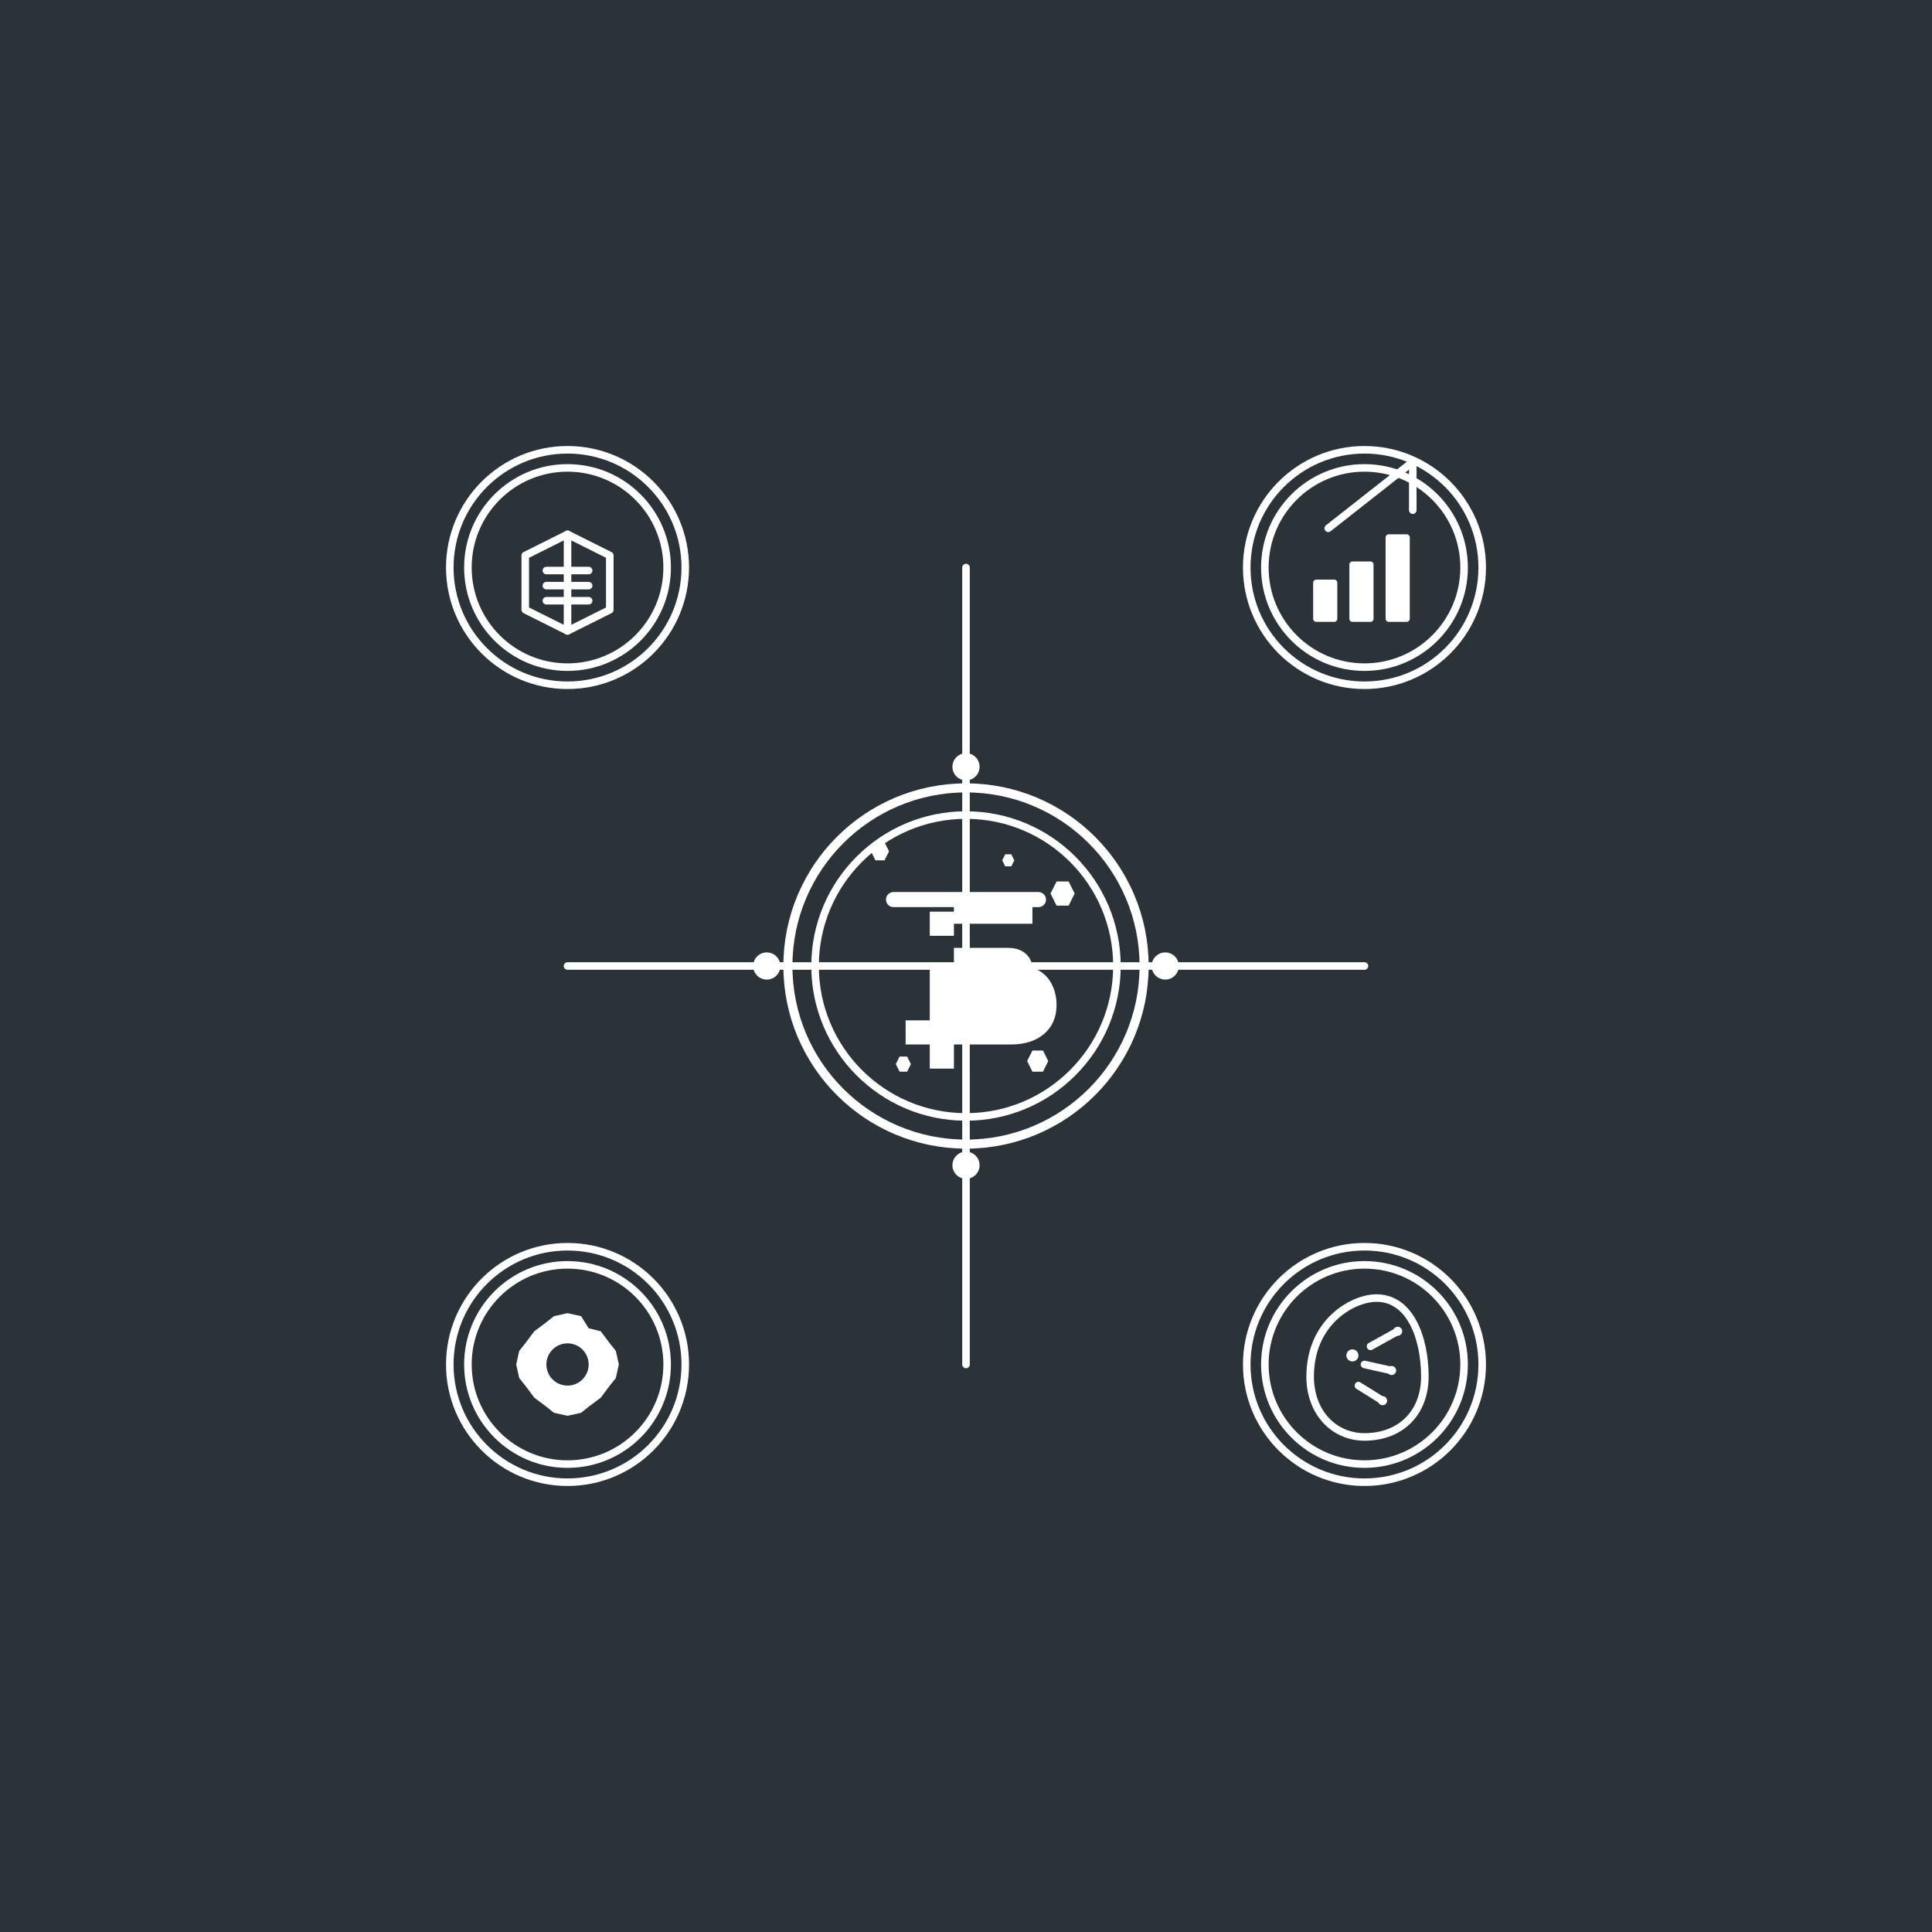
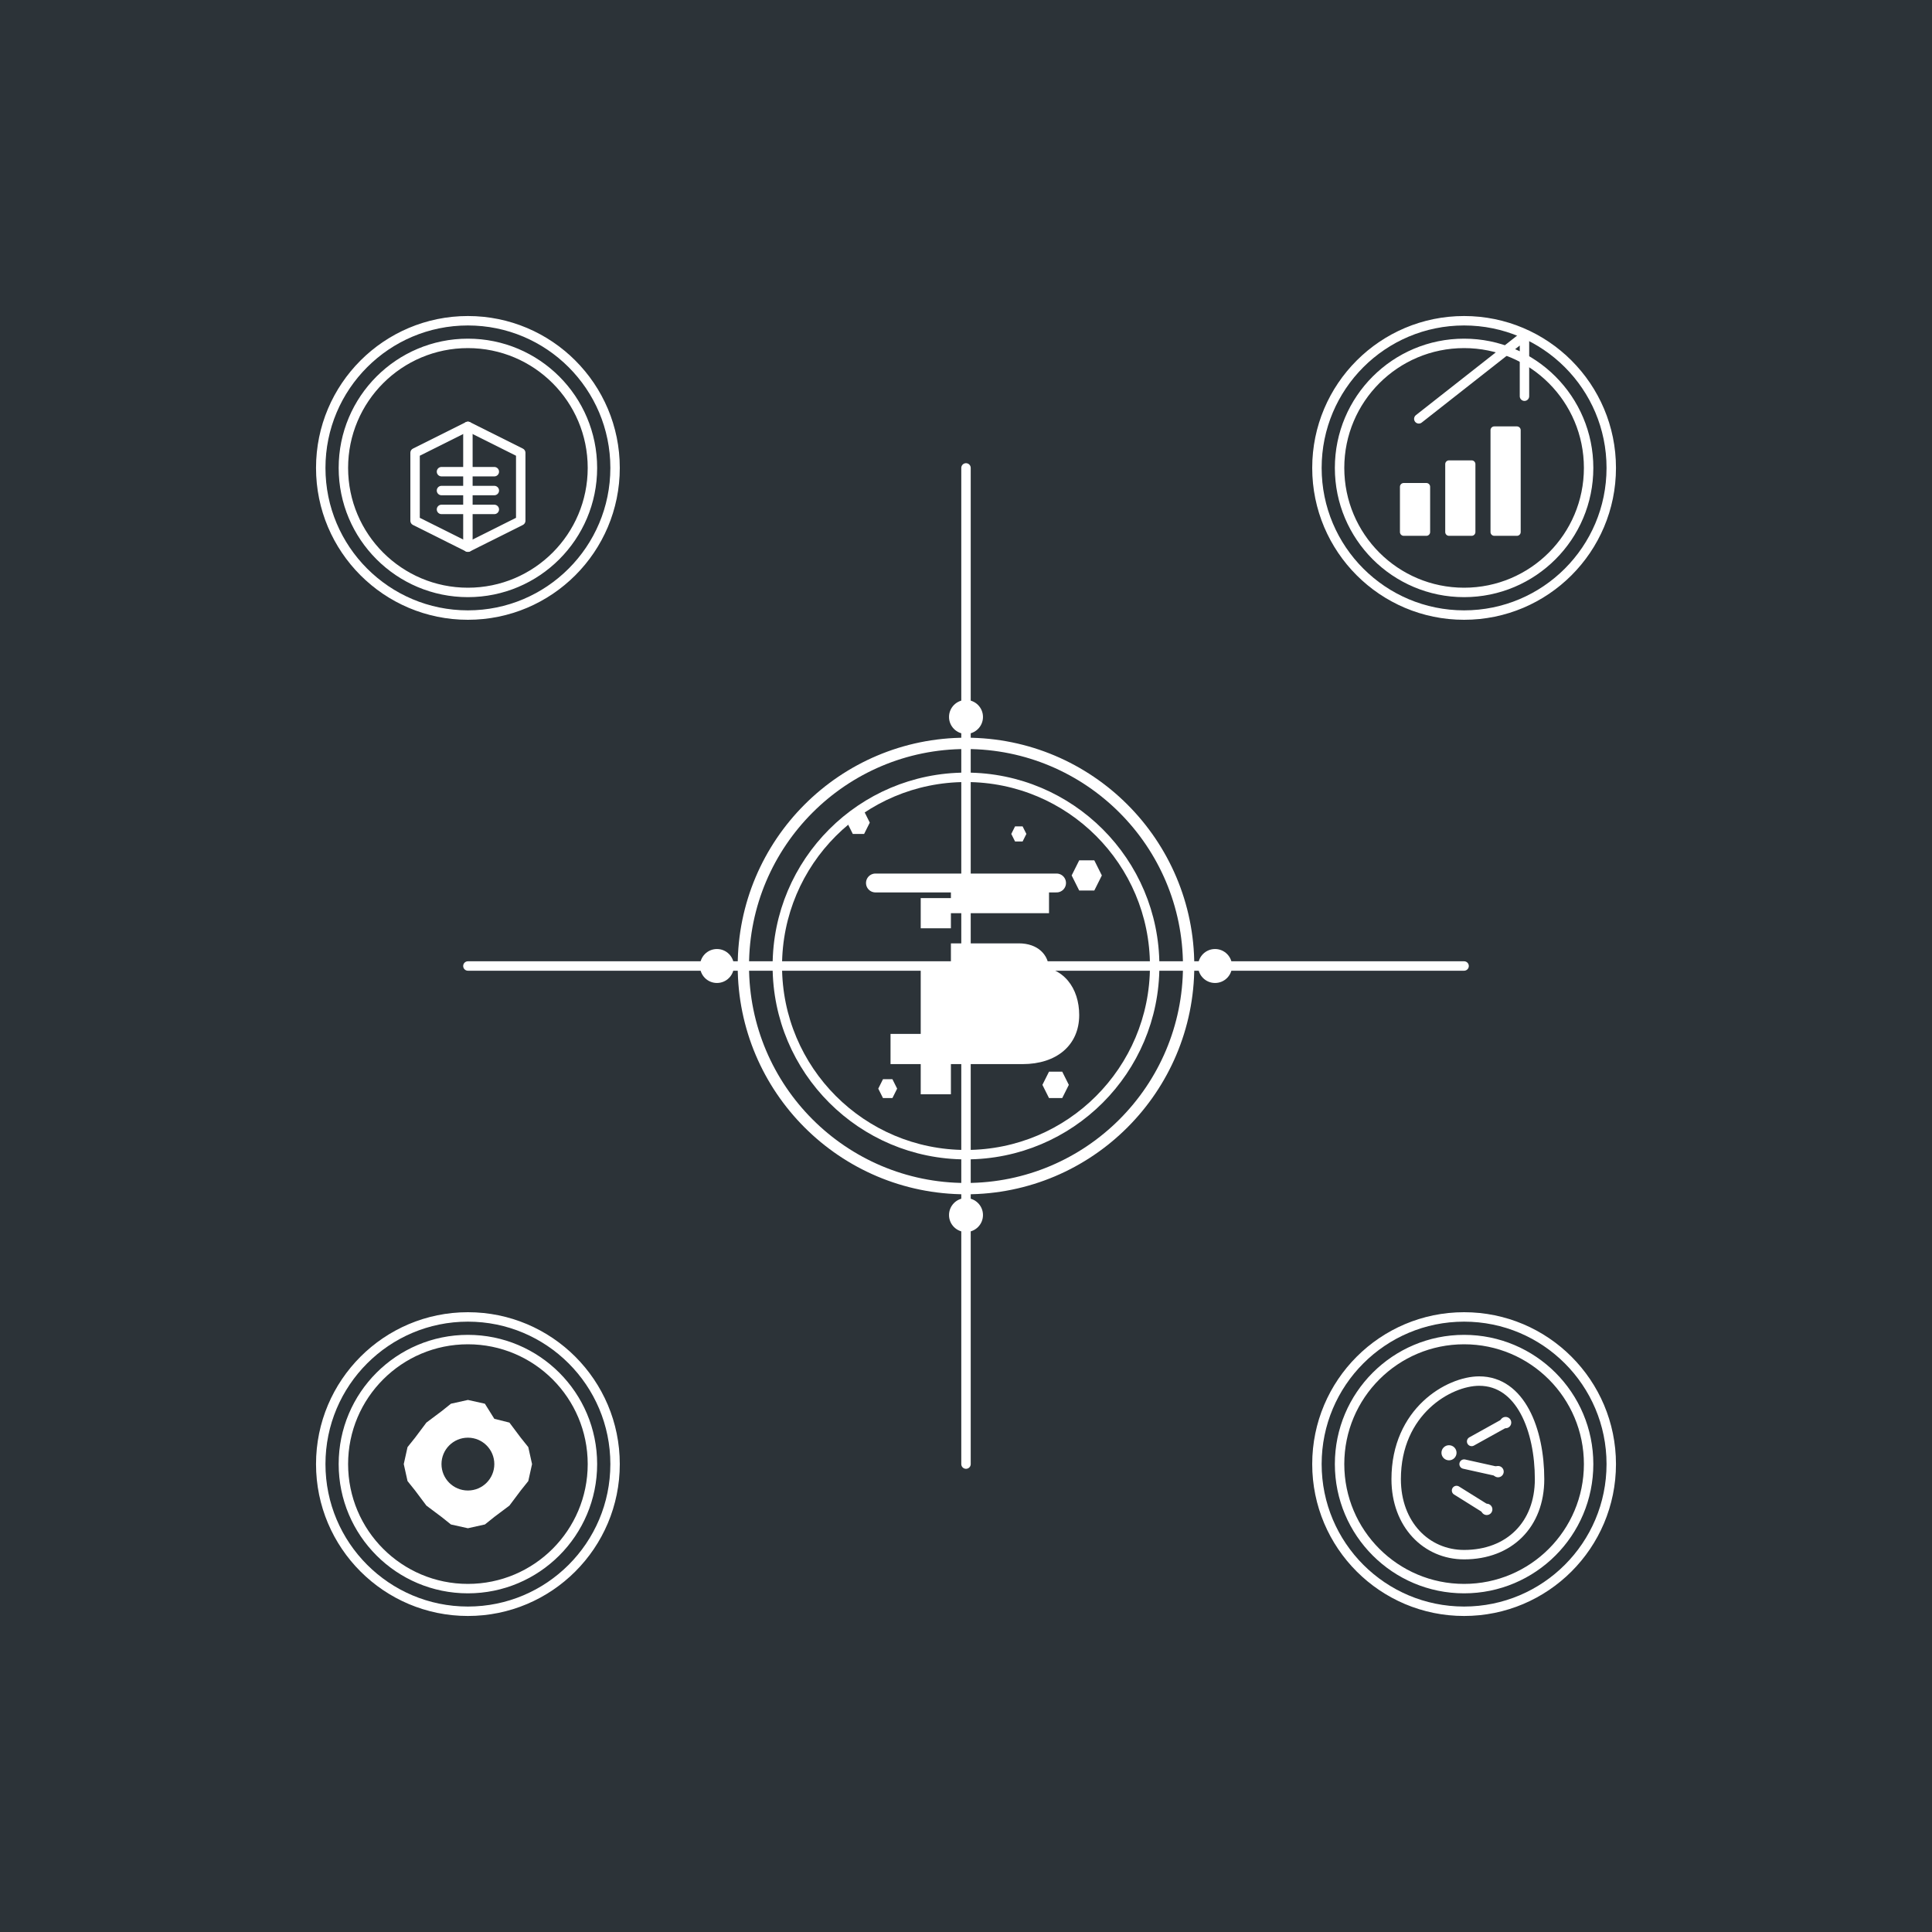
<svg xmlns="http://www.w3.org/2000/svg" viewBox="0 0 1024 1024" role="img" aria-label="Money Matters app icon (dark)">
  <defs>
    <style>
      .fg { fill: #ffffff; }
      .stroke { fill: none; stroke: #ffffff; stroke-linecap: round; stroke-linejoin: round; }
    </style>
  </defs>
  <rect width="1024" height="1024" fill="#2C3338" />
-   <g transform="translate(512 512) scale(0.80) translate(-512 -512)">
-     <g stroke="#ffffff" fill="none" stroke-linecap="round" stroke-linejoin="round">
-       <line x1="512" y1="512" x2="512" y2="248" stroke-width="5" />
-       <line x1="512" y1="512" x2="512" y2="776" stroke-width="5" />
-       <line x1="512" y1="512" x2="248" y2="512" stroke-width="5" />
-       <line x1="512" y1="512" x2="776" y2="512" stroke-width="5" />
-       <circle cx="512" cy="380" r="9" class="fg" stroke="none" />
-       <circle cx="512" cy="644" r="9" class="fg" stroke="none" />
-       <circle cx="380" cy="512" r="9" class="fg" stroke="none" />
-       <circle cx="644" cy="512" r="9" class="fg" stroke="none" />
-       <g stroke-width="5">
-         <circle cx="248" cy="248" r="78" />
-         <circle cx="248" cy="248" r="66" />
-         <circle cx="776" cy="248" r="78" />
-         <circle cx="776" cy="248" r="66" />
-         <circle cx="248" cy="776" r="78" />
-         <circle cx="248" cy="776" r="66" />
-         <circle cx="776" cy="776" r="78" />
-         <circle cx="776" cy="776" r="66" />
-       </g>
-       <circle cx="512" cy="512" r="118" stroke-width="6" />
-       <circle cx="512" cy="512" r="100" stroke-width="5" />
+   <g stroke="#ffffff" fill="none" stroke-linecap="round" stroke-linejoin="round">
+     <line x1="512" y1="512" x2="512" y2="248" stroke-width="5" />
+     <line x1="512" y1="512" x2="512" y2="776" stroke-width="5" />
+     <line x1="512" y1="512" x2="248" y2="512" stroke-width="5" />
+     <line x1="512" y1="512" x2="776" y2="512" stroke-width="5" />
+     <circle cx="512" cy="380" r="9" class="fg" stroke="none" />
+     <circle cx="512" cy="644" r="9" class="fg" stroke="none" />
+     <circle cx="380" cy="512" r="9" class="fg" stroke="none" />
+     <circle cx="644" cy="512" r="9" class="fg" stroke="none" />
+     <g stroke-width="5">
+       <circle cx="248" cy="248" r="78" />
+       <circle cx="248" cy="248" r="66" />
+       <circle cx="776" cy="248" r="78" />
+       <circle cx="776" cy="248" r="66" />
+       <circle cx="248" cy="776" r="78" />
+       <circle cx="248" cy="776" r="66" />
+       <circle cx="776" cy="776" r="78" />
+       <circle cx="776" cy="776" r="66" />
    </g>
-     <g class="stroke" stroke-width="5" transform="translate(248 248)">
-       <path d="M-28 -8 L0 -22 L28 -8 V28 L0 42 L-28 28 Z" />
-       <line x1="0" y1="-22" x2="0" y2="42" />
-       <line x1="-14" y1="2" x2="14" y2="2" />
-       <line x1="-14" y1="12" x2="14" y2="12" />
-       <line x1="-14" y1="22" x2="14" y2="22" />
-     </g>
-     <g class="fg" stroke="none" transform="translate(776 248)">
-       <rect x="-34" y="8" width="16" height="28" rx="2" />
-       <rect x="-10" y="-4" width="16" height="40" rx="2" />
-       <rect x="14" y="-22" width="16" height="58" rx="2" />
-     </g>
-     <path class="stroke" stroke-width="5" d="M752 222 L808 178 L808 210" />
-     <g class="fg" stroke="none" transform="translate(248 776)">
-       <path d="M0-34 L9-32 L14-24 L22-22 L28-14 L32-9 L34 0 L32 9 L28 14 L22 22 L14 28 L9 32 L0 34 L-9 32 L-14 28 L-22 22 L-28 14 L-32 9 L-34 0 L-32-9 L-28-14 L-22-22 L-14-28 L-9-32 Z" />
-       <circle cx="0" cy="0" r="14" fill="#2C3338" />
-     </g>
-     <g class="stroke" stroke-width="5" transform="translate(776 776)">
-       <path d="M-36 8 C-36 -28 -8 -44 8 -44 C30 -44 40 -18 40 8 C40 32 24 48 0 48 C-20 48 -36 32 -36 8 Z" />
-       <circle cx="-8" cy="-6" r="4" class="fg" stroke="none" />
-       <line x1="4" y1="-12" x2="22" y2="-22" />
-       <circle cx="22" cy="-22" r="3" class="fg" stroke="none" />
-       <line x1="0" y1="0" x2="18" y2="4" />
-       <circle cx="18" cy="4" r="3" class="fg" stroke="none" />
-       <line x1="-4" y1="14" x2="12" y2="24" />
-       <circle cx="12" cy="24" r="3" class="fg" stroke="none" />
-     </g>
-     <g class="fg" stroke="none" transform="translate(512 520)">
-       <path d="M-8 -52 H44 V-36 H-8 V-8 H36 C52 -8 60 4 60 18 C60 34 48 44 30 44 H-8 V60 H-24 V44 H-40 V28 H-24 V-8 H-8 V-28 H-24 V-44 H-8 Z M-8 -20 H28 C38 -20 44 -14 44 -6 C44 2 38 8 28 8 H-8 V-20 Z" />
-       <line x1="-48" y1="-52" x2="48" y2="-52" stroke="#ffffff" stroke-width="10" stroke-linecap="round" />
-     </g>
-     <g class="fg" stroke="none">
-       <path d="M452 430 l6 0 l3 6 l-3 6 l-6 0 l-3-6 z" />
-       <path d="M572 456 l8 0 l4 8 l-4 8 l-8 0 l-4-8 z" />
-       <path d="M468 572 l5 0 l2.5 5 l-2.5 5 l-5 0 l-2.5-5 z" />
-       <path d="M556 568 l7 0 l3.5 7 l-3.5 7 l-7 0 l-3.5-7 z" />
-       <path d="M538 438 l4 0 l2 4 l-2 4 l-4 0 l-2-4 z" />
-     </g>
+     <circle cx="512" cy="512" r="118" stroke-width="6" />
+     <circle cx="512" cy="512" r="100" stroke-width="5" />
+   </g>
+   <g class="stroke" stroke-width="5" transform="translate(248 248)">
+     <path d="M-28 -8 L0 -22 L28 -8 V28 L0 42 L-28 28 Z" />
+     <line x1="0" y1="-22" x2="0" y2="42" />
+     <line x1="-14" y1="2" x2="14" y2="2" />
+     <line x1="-14" y1="12" x2="14" y2="12" />
+     <line x1="-14" y1="22" x2="14" y2="22" />
+   </g>
+   <g class="fg" stroke="none" transform="translate(776 248)">
+     <rect x="-34" y="8" width="16" height="28" rx="2" />
+     <rect x="-10" y="-4" width="16" height="40" rx="2" />
+     <rect x="14" y="-22" width="16" height="58" rx="2" />
+   </g>
+   <path class="stroke" stroke-width="5" d="M752 222 L808 178 L808 210" />
+   <g class="fg" stroke="none" transform="translate(248 776)">
+     <path d="M0-34 L9-32 L14-24 L22-22 L28-14 L32-9 L34 0 L32 9 L28 14 L22 22 L14 28 L9 32 L0 34 L-9 32 L-14 28 L-22 22 L-28 14 L-32 9 L-34 0 L-32-9 L-28-14 L-22-22 L-14-28 L-9-32 Z" />
+     <circle cx="0" cy="0" r="14" fill="#2C3338" />
+   </g>
+   <g class="stroke" stroke-width="5" transform="translate(776 776)">
+     <path d="M-36 8 C-36 -28 -8 -44 8 -44 C30 -44 40 -18 40 8 C40 32 24 48 0 48 C-20 48 -36 32 -36 8 Z" />
+     <circle cx="-8" cy="-6" r="4" class="fg" stroke="none" />
+     <line x1="4" y1="-12" x2="22" y2="-22" />
+     <circle cx="22" cy="-22" r="3" class="fg" stroke="none" />
+     <line x1="0" y1="0" x2="18" y2="4" />
+     <circle cx="18" cy="4" r="3" class="fg" stroke="none" />
+     <line x1="-4" y1="14" x2="12" y2="24" />
+     <circle cx="12" cy="24" r="3" class="fg" stroke="none" />
+   </g>
+   <g class="fg" stroke="none" transform="translate(512 520)">
+     <path d="M-8 -52 H44 V-36 H-8 V-8 H36 C52 -8 60 4 60 18 C60 34 48 44 30 44 H-8 V60 H-24 V44 H-40 V28 H-24 V-8 H-8 V-28 H-24 V-44 H-8 Z M-8 -20 H28 C38 -20 44 -14 44 -6 C44 2 38 8 28 8 H-8 V-20 Z" />
+     <line x1="-48" y1="-52" x2="48" y2="-52" stroke="#ffffff" stroke-width="10" stroke-linecap="round" />
+   </g>
+   <g class="fg" stroke="none">
+     <path d="M452 430 l6 0 l3 6 l-3 6 l-6 0 l-3-6 z" />
+     <path d="M572 456 l8 0 l4 8 l-4 8 l-8 0 l-4-8 z" />
+     <path d="M468 572 l5 0 l2.5 5 l-2.5 5 l-5 0 l-2.5-5 z" />
+     <path d="M556 568 l7 0 l3.5 7 l-3.5 7 l-7 0 l-3.5-7 z" />
+     <path d="M538 438 l4 0 l2 4 l-2 4 l-4 0 l-2-4 z" />
  </g>
</svg>
